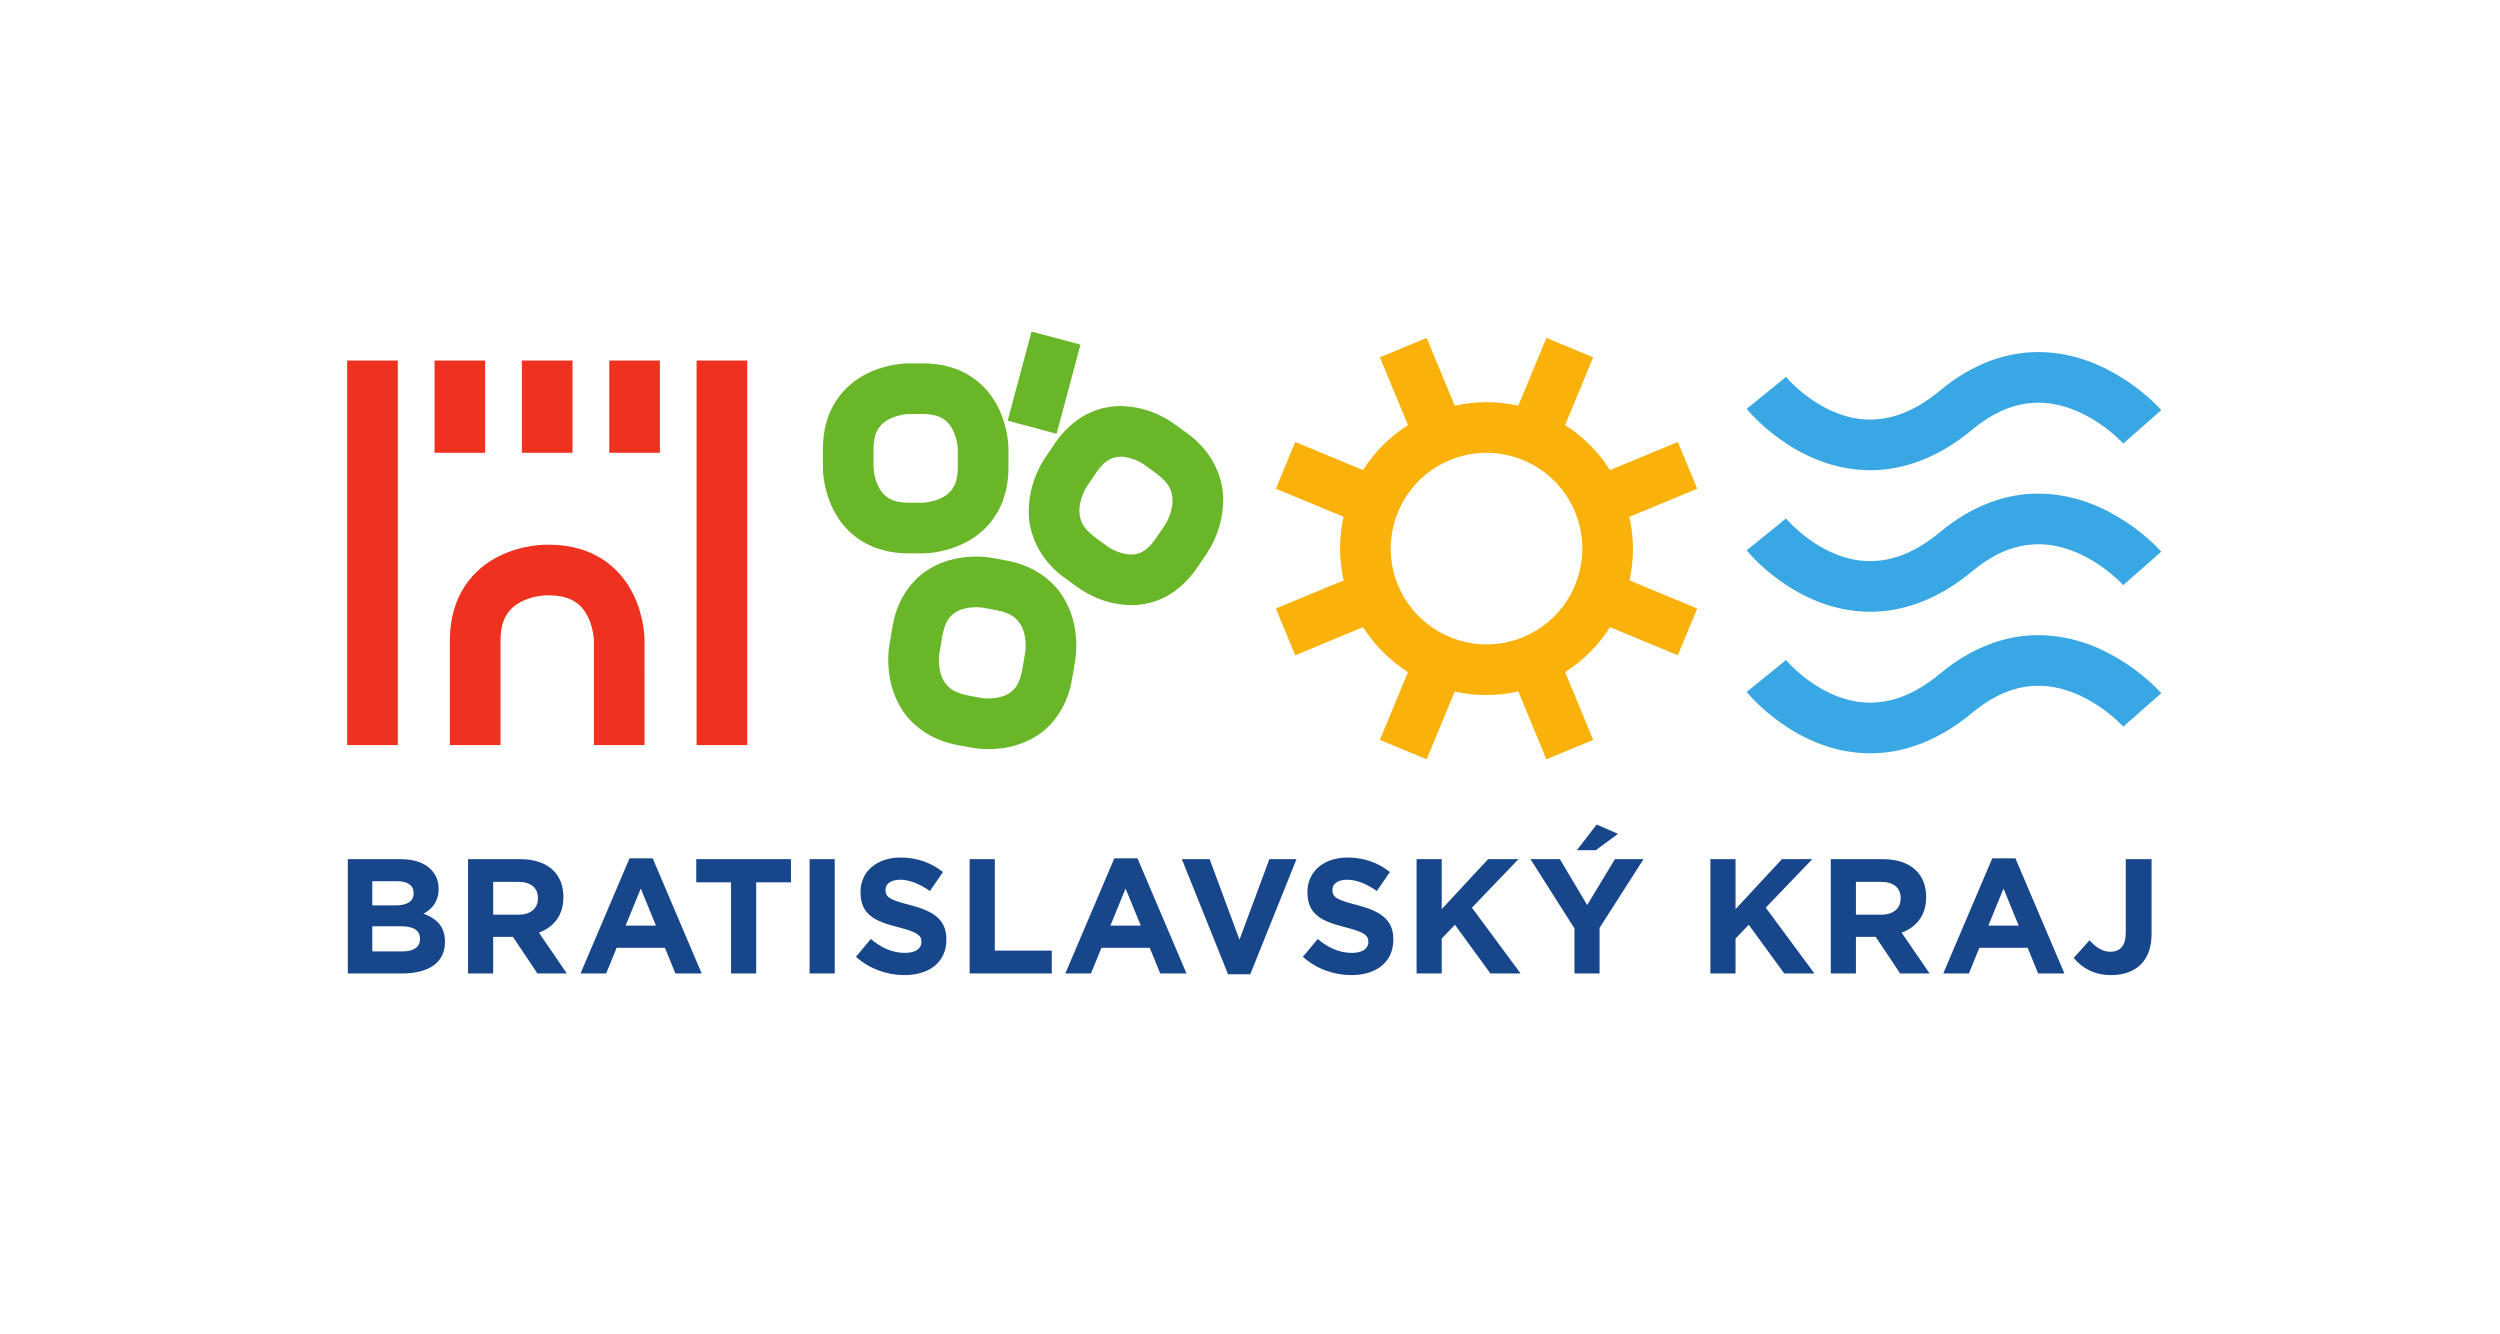
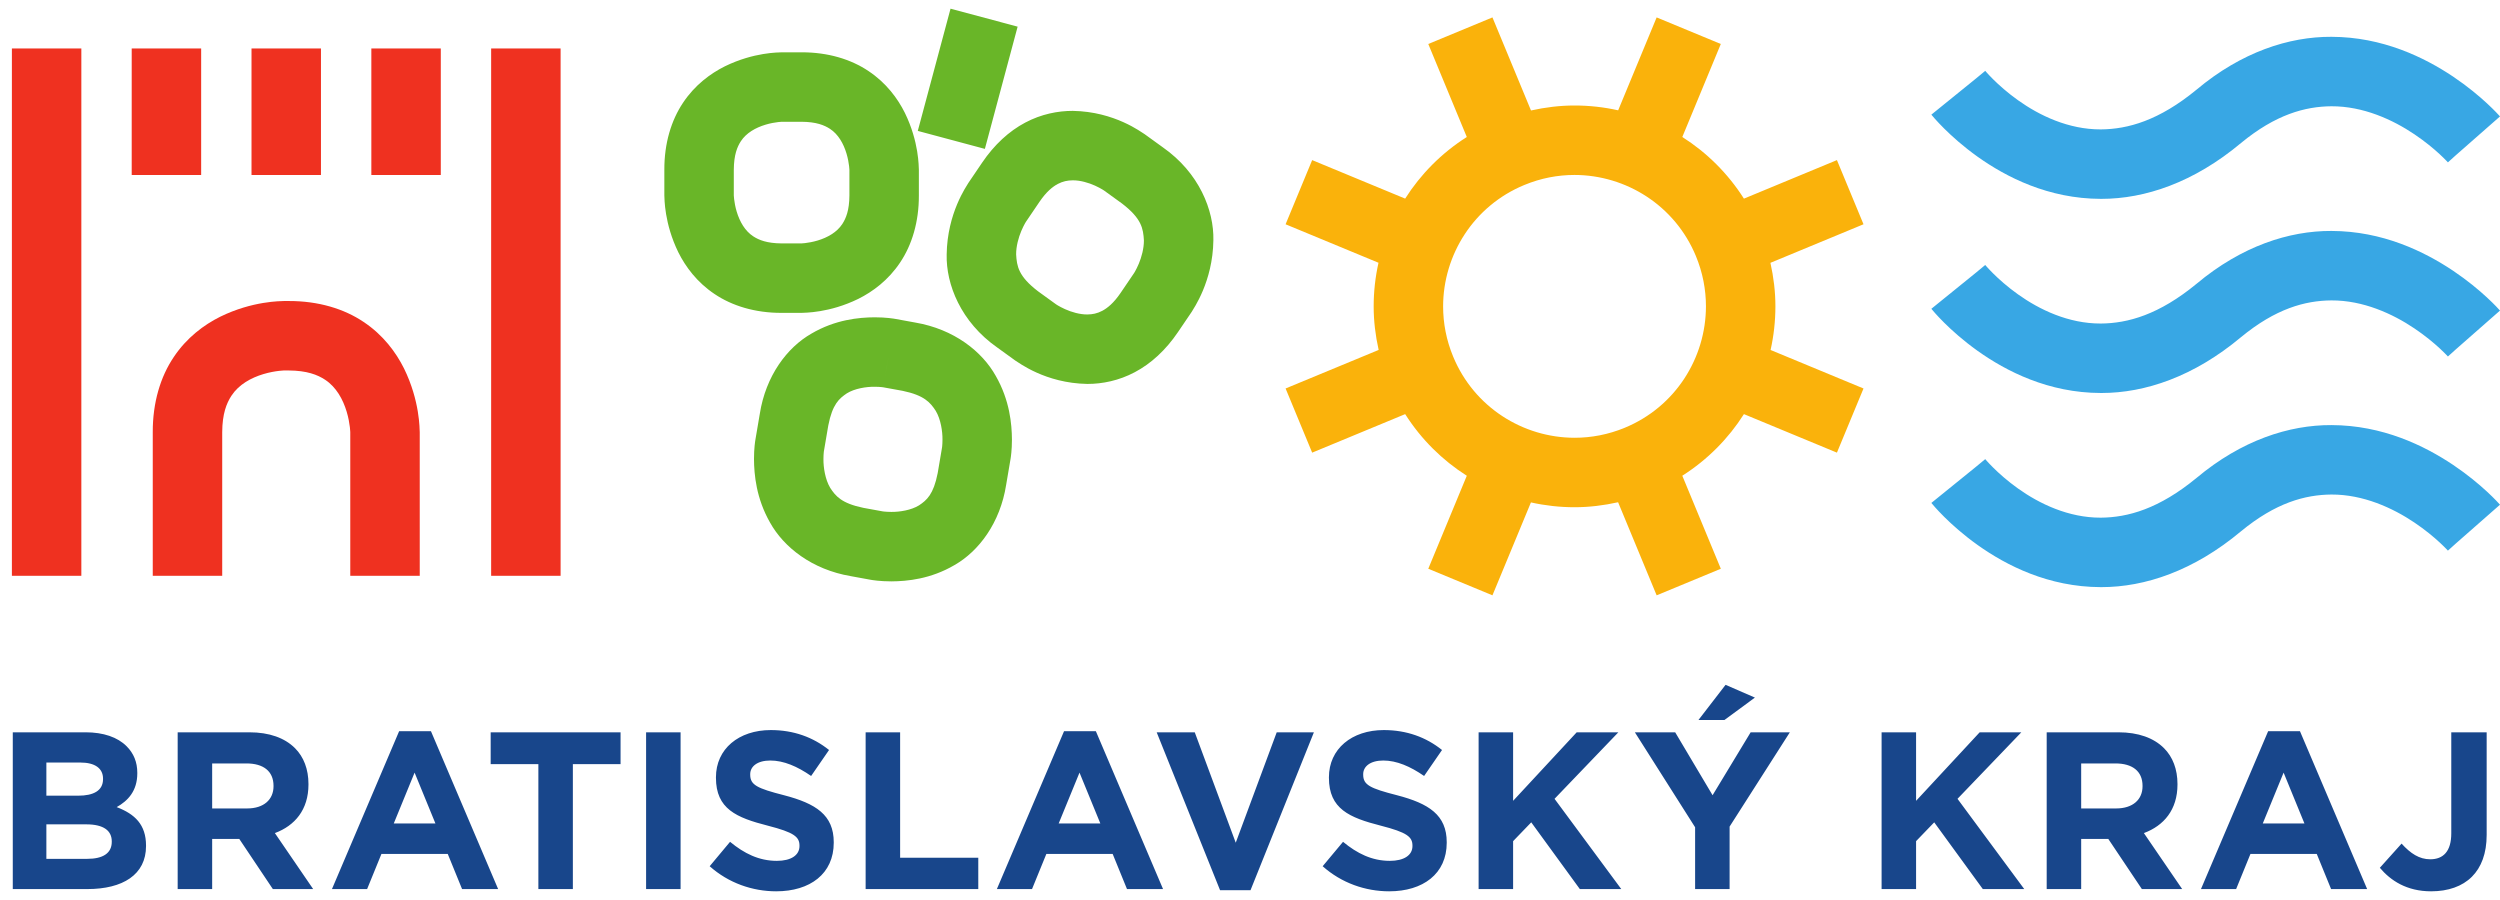
- <svg xmlns="http://www.w3.org/2000/svg" viewBox="0 0 793.701 423.307" xml:space="preserve" id="svg2" version="1.1">
+ <svg xmlns="http://www.w3.org/2000/svg" viewBox="0 0 578.701 208.307" height="208.307" width="578.701" xml:space="preserve" id="svg2" version="1.1">
  <defs id="defs6">
    <clipPath id="clipPath18" clipPathUnits="userSpaceOnUse">
      <path id="path16" d="M 0,0 H 595.276 V 317.48 H 0 Z" />
    </clipPath>
  </defs>
-   <g transform="matrix(1.333333,0,0,-1.333333,0,423.3067)" id="g10">
+   <g transform="matrix(1.333333,0,0,-1.333333,-107.4666,320.0544)" id="g10">
    <g id="g12">
      <g clip-path="url(#clipPath18)" id="g14">
        <path id="path20" style="fill:#ef3120;fill-opacity:1;fill-rule:nonzero;stroke:none" d="m 177.926,231.626 h -12.058 v -91.555 h 12.058 z m -32.857,-21.97 h 12.058 v 21.971 h -12.058 z m -1.349,-25.504 c -3.386,2.278 -7.845,3.647 -13.025,3.629 h -0.797 c -0.505,-0.032 -5.431,0.04 -11.072,-2.729 -2.8,-1.395 -5.812,-3.62 -8.076,-7.021 -2.279,-3.388 -3.647,-7.845 -3.63,-13.027 v -24.933 h 12.058 v 24.933 c 0.018,3.194 0.741,5.017 1.605,6.339 1.272,1.939 3.398,3.108 5.546,3.753 1.049,0.315 2.036,0.479 2.715,0.558 0.337,0.037 0.598,0.057 0.75,0.064 0.077,0.005 0.126,0.005 0.143,0.005 h 0.758 c 3.194,-0.017 5.015,-0.74 6.337,-1.604 1.939,-1.273 3.108,-3.399 3.753,-5.547 0.315,-1.049 0.479,-2.035 0.558,-2.712 0.037,-0.34 0.057,-0.601 0.064,-0.753 0.005,-0.076 0.005,-0.125 0.005,-0.143 v -24.893 h 12.06 l -0.002,24.933 c -0.032,0.504 0.04,5.431 -2.729,11.071 -1.395,2.8 -3.62,5.813 -7.021,8.077 m -19.455,25.504 h 12.058 v 21.971 h -12.058 z m -20.8,0 h 12.058 v 21.971 H 103.465 Z M 82.664,140.071 h 12.058 v 91.555 H 82.664 Z" />
        <g transform="translate(291.2537,198.3112)" id="g22">
          <path id="path24" style="fill:#69b628;fill-opacity:1;fill-rule:nonzero;stroke:none" d="m 0,0 c 0.125,5.186 -2.451,11.733 -8.79,16.165 l -3.154,2.28 c -0.508,0.275 -5.161,3.915 -12.46,4.035 -2.564,0.007 -5.474,-0.553 -8.263,-2.037 -2.792,-1.475 -5.369,-3.826 -7.492,-6.97 l -2.386,-3.519 c -0.269,-0.506 -3.658,-5.198 -3.756,-12.398 -0.126,-5.183 2.451,-11.731 8.79,-16.165 l 3.156,-2.281 c 0.508,-0.274 5.158,-3.914 12.457,-4.034 h 0.05 c 2.552,0 5.443,0.564 8.21,2.039 2.794,1.473 5.37,3.821 7.495,6.965 l 2.389,3.522 C -3.487,-11.89 -0.098,-7.198 0,0 m -12.06,0 c 0.01,-1.406 -0.414,-2.938 -0.89,-4.064 -0.236,-0.56 -0.471,-1.013 -0.629,-1.296 -0.078,-0.14 -0.14,-0.238 -0.169,-0.287 h 10e-4 l -2.376,-3.502 c -1.213,-1.774 -2.275,-2.606 -3.164,-3.082 -0.89,-0.467 -1.695,-0.626 -2.611,-0.634 -1.278,-0.012 -2.754,0.42 -3.85,0.919 -0.548,0.245 -0.994,0.493 -1.274,0.659 -0.137,0.084 -0.236,0.148 -0.282,0.179 h -0.001 l -3.14,2.271 c -3.419,2.621 -3.672,4.346 -3.797,6.393 -0.01,1.406 0.415,2.94 0.891,4.064 0.236,0.559 0.471,1.013 0.628,1.296 0.081,0.14 0.14,0.238 0.169,0.287 v 0 l 2.376,3.504 c 1.213,1.774 2.275,2.607 3.161,3.083 0.891,0.466 1.696,0.626 2.613,0.633 1.279,0.012 2.754,-0.42 3.851,-0.92 0.547,-0.246 0.994,-0.494 1.273,-0.661 0.14,-0.083 0.236,-0.147 0.286,-0.179 v 10e-4 l 3.138,-2.271 C -12.44,3.774 -12.184,2.047 -12.06,0 m -27.609,15.882 5.686,21.22 -11.648,3.121 -5.686,-21.22 z m -11.46,-3.619 c -0.034,0.504 0.037,4.833 -2.432,9.876 -1.244,2.501 -3.245,5.212 -6.31,7.252 -3.052,2.053 -7.061,3.275 -11.644,3.256 h -3.417 c -0.505,-0.032 -4.833,0.039 -9.873,-2.43 -2.504,-1.247 -5.215,-3.245 -7.256,-6.31 -2.052,-3.052 -3.275,-7.061 -3.255,-11.644 V 7.795 c 0.032,-0.502 -0.039,-4.83 2.43,-9.873 1.247,-2.501 3.245,-5.213 6.31,-7.253 3.03,-2.038 7.006,-3.258 11.549,-3.258 0.032,0 0.063,0 0.095,0 h 3.417 c 0.505,0.034 4.833,-0.036 9.873,2.432 2.504,1.245 5.215,3.246 7.256,6.31 2.054,3.052 3.274,7.062 3.257,11.642 z M -63.187,7.795 c -0.017,-2.594 -0.593,-3.968 -1.232,-4.952 -0.936,-1.436 -2.557,-2.352 -4.286,-2.869 -0.838,-0.252 -1.634,-0.387 -2.176,-0.448 -0.269,-0.032 -0.475,-0.046 -0.59,-0.052 -0.056,-0.002 -0.09,-0.004 -0.1,-0.004 h -3.361 c -2.597,0.019 -3.97,0.592 -4.955,1.232 -1.436,0.935 -2.349,2.56 -2.868,4.284 -0.252,0.838 -0.387,1.636 -0.448,2.177 -0.032,0.269 -0.047,0.475 -0.052,0.59 -0.001,0.02 -0.001,0.037 -0.003,0.051 v 4.459 c 0.018,2.596 0.591,3.97 1.23,4.955 0.936,1.435 2.56,2.349 4.287,2.868 0.837,0.252 1.634,0.387 2.175,0.448 0.269,0.032 0.475,0.047 0.59,0.052 0.019,0.001 0.036,0.001 0.05,0.003 h 3.411 c 2.597,-0.018 3.97,-0.591 4.955,-1.23 1.436,-0.936 2.352,-2.56 2.868,-4.286 0.252,-0.838 0.387,-1.634 0.449,-2.176 0.032,-0.269 0.046,-0.475 0.051,-0.59 0.003,-0.056 0.005,-0.091 0.005,-0.1 z m -16.324,-42.419 c -0.042,-0.251 -0.241,-1.482 -0.241,-3.335 0.017,-2.694 0.377,-6.827 2.798,-11.055 2.368,-4.252 7.26,-8.139 14.016,-9.283 l 3.404,-0.623 c 0.271,-0.049 1.612,-0.28 3.618,-0.283 2.734,0.017 6.831,0.393 10.991,2.84 4.183,2.392 7.91,7.29 8.951,13.933 l 0.763,4.493 c 0.042,0.256 0.239,1.484 0.241,3.335 -0.017,2.697 -0.379,6.827 -2.801,11.055 -2.365,4.253 -7.26,8.141 -14.013,9.284 l -3.402,0.621 10e-4,10e-4 c -0.266,0.047 -1.61,0.281 -3.621,0.283 -2.734,-0.017 -6.834,-0.394 -10.991,-2.84 -4.187,-2.392 -7.91,-7.29 -8.951,-13.935 z m 23.238,15.052 -0.503,-2.754 0.008,0.049 -0.591,-3.224 z m -11.422,-18.387 c 0,0.48 0.027,0.871 0.051,1.11 0.008,0.086 0.015,0.153 0.02,0.197 0.002,0.01 0.003,0.017 0.004,0.022 l 0.761,4.474 c 0.724,3.729 1.908,4.711 3.235,5.602 1.355,0.839 3.374,1.156 4.818,1.136 0.517,0.003 0.946,-0.031 1.211,-0.058 0.133,-0.013 0.224,-0.027 0.266,-0.033 l 3.379,-0.614 c 3.773,-0.781 4.814,-2.036 5.749,-3.473 0.881,-1.465 1.189,-3.576 1.172,-5.006 0,-0.483 -0.027,-0.877 -0.049,-1.115 -0.013,-0.121 -0.023,-0.202 -0.028,-0.239 h 0.001 l -0.756,-4.451 c -0.727,-3.724 -1.91,-4.707 -3.239,-5.597 -1.353,-0.84 -3.374,-1.157 -4.816,-1.14 -0.52,0 -0.95,0.033 -1.216,0.06 -0.126,0.014 -0.216,0.025 -0.261,0.03 l -0.026,0.005 c -0.003,10e-4 -0.005,10e-4 -0.005,10e-4 l -3.343,0.611 c -3.78,0.78 -4.822,2.035 -5.757,3.475 -0.878,1.462 -1.189,3.573 -1.171,5.003" />
        </g>
        <g transform="translate(387.9636,194.4113)" id="g26">
          <path id="path28" style="fill:#fab20b;fill-opacity:1;fill-rule:nonzero;stroke:none" d="m 0,0 16.16,6.694 -4.614,11.14 -16.147,-6.69 c -2.794,4.4 -6.469,8.016 -10.697,10.702 l 6.684,16.146 -11.139,4.614 -6.679,-16.129 c -2.474,0.553 -5.018,0.838 -7.586,0.837 -2.507,0 -5.037,-0.305 -7.549,-0.865 l -6.693,16.158 -11.14,-4.615 6.688,-16.148 c -4.4,-2.792 -8.015,-6.467 -10.702,-10.696 l -16.145,6.685 -4.613,-11.141 16.128,-6.679 c -0.552,-2.474 -0.838,-5.017 -0.836,-7.585 -0.002,-2.506 0.303,-5.037 0.864,-7.551 l -16.156,-6.69 4.613,-11.141 16.147,6.688 c 2.794,-4.4 6.47,-8.015 10.7,-10.701 l -6.688,-16.144 11.141,-4.614 6.681,16.13 c 2.473,-0.552 5.015,-0.837 7.582,-0.836 2.507,0 5.038,0.306 7.551,0.866 l 6.693,-16.161 11.141,4.615 -6.688,16.149 c 4.399,2.793 8.014,6.468 10.699,10.696 l 16.146,-6.688 4.614,11.139 -16.131,6.684 c 0.552,2.474 0.837,5.016 0.836,7.584 C 0.865,-5.041 0.56,-2.511 0,0 M -11.193,-7.547 C -11.201,-16.5 -16.49,-24.999 -25.28,-28.63 l 0.001,-0.002 c -2.873,-1.186 -5.817,-1.74 -8.717,-1.74 -8.951,0.007 -17.449,5.296 -21.081,14.083 -1.193,2.872 -1.744,5.812 -1.747,8.717 0.007,8.95 5.299,17.452 14.09,21.082 2.868,1.19 5.808,1.746 8.716,1.746 8.949,-0.008 17.451,-5.3 21.084,-14.089 1.183,-2.865 1.739,-5.81 1.741,-8.714" />
        </g>
        <g transform="translate(505.5676,178.1665)" id="g30">
          <path id="path32" style="fill:#38a7e4;fill-opacity:1;fill-rule:nonzero;stroke:none" d="M 0,0 9.059,7.959 H 9.056 c -0.234,0.259 -3.13,3.54 -8.14,6.911 -4.998,3.343 -12.242,6.89 -21.121,6.91 -7.355,0.033 -15.597,-2.628 -23.41,-9.167 -6.526,-5.374 -11.935,-6.875 -16.639,-6.908 -5.611,-0.017 -10.66,2.417 -14.378,5.074 -1.845,1.312 -3.323,2.647 -4.305,3.624 -0.491,0.487 -0.858,0.886 -1.092,1.144 -0.116,0.129 -0.195,0.221 -0.241,0.274 -0.01,0.013 -0.02,0.024 -0.025,0.033 -0.005,0.005 -0.007,0.009 -0.01,0.011 -0.002,0.003 -0.003,0.005 -0.004,0.006 l -0.002,10e-4 -1.6,-1.327 -7.754,-6.28 c 0.231,-0.278 3.045,-3.742 8.035,-7.307 4.972,-3.536 12.284,-7.291 21.376,-7.311 0.043,-0.001 0.086,-0.001 0.13,-0.001 7.55,0 16.015,2.833 24.215,9.692 6.015,4.952 11.111,6.348 15.704,6.383 5.508,0.021 10.629,-2.319 14.402,-4.862 1.875,-1.26 3.388,-2.535 4.399,-3.469 0.506,-0.467 0.884,-0.848 1.123,-1.094 0.12,-0.123 0.205,-0.213 0.253,-0.266 0.012,-0.014 0.022,-0.024 0.029,-0.032 l 0.012,-0.016 1.37,1.233 z m 1.362,34.9 7.697,6.763 H 9.056 c -0.234,0.259 -3.13,3.539 -8.14,6.913 -4.998,3.341 -12.242,6.888 -21.121,6.908 -7.355,0.035 -15.597,-2.626 -23.41,-9.167 -6.526,-5.374 -11.935,-6.875 -16.639,-6.908 -5.611,-0.017 -10.66,2.417 -14.378,5.073 -1.845,1.313 -3.323,2.651 -4.305,3.625 -0.491,0.489 -0.858,0.886 -1.092,1.144 -0.116,0.128 -0.195,0.224 -0.241,0.276 -0.01,0.013 -0.018,0.022 -0.025,0.031 -0.004,0.004 -0.007,0.008 -0.01,0.01 -0.002,0.004 -0.003,0.006 -0.004,0.007 h -0.002 l -1.566,-1.298 -7.788,-6.308 c 0.231,-0.275 3.045,-3.74 8.035,-7.307 4.972,-3.536 12.284,-7.291 21.376,-7.312 h 0.12 c 7.553,0 16.021,2.831 24.225,9.694 6.015,4.951 11.111,6.346 15.704,6.381 5.508,0.02 10.629,-2.319 14.402,-4.862 1.875,-1.26 3.388,-2.535 4.399,-3.469 0.506,-0.467 0.884,-0.848 1.123,-1.094 0.12,-0.123 0.205,-0.214 0.251,-0.266 C -0.013,33.716 0,33.702 0.007,33.693 L 0.013,33.686 1.362,34.9 0,33.703 1.383,34.919 Z m -83.304,-54.085 1.646,1.333 c -0.004,0.004 -0.012,0.015 -0.015,0.017 z m 1.646,1.333 -9.369,-7.588 c 0.231,-0.277 3.045,-3.741 8.035,-7.305 4.972,-3.536 12.284,-7.292 21.376,-7.312 h 0.13 c 7.548,-10e-4 16.015,2.833 24.215,9.692 6.015,4.953 11.111,6.348 15.704,6.383 5.508,0.02 10.629,-2.319 14.402,-4.862 1.875,-1.26 3.388,-2.535 4.399,-3.469 0.506,-0.467 0.884,-0.848 1.123,-1.095 0.12,-0.125 0.205,-0.216 0.253,-0.266 0.016,-0.017 0.028,-0.031 0.035,-0.039 l 0.006,-0.009 1.424,1.282 7.622,6.694 -0.003,0.002 c -0.234,0.258 -3.13,3.539 -8.14,6.91 -4.998,3.344 -12.242,6.888 -21.121,6.908 -7.351,0.035 -15.597,-2.626 -23.41,-9.164 -6.526,-5.375 -11.933,-6.875 -16.639,-6.908 -5.611,-0.017 -10.66,2.418 -14.378,5.071 -1.845,1.315 -3.323,2.65 -4.305,3.626 -0.491,0.487 -0.858,0.884 -1.092,1.143 -0.116,0.13 -0.195,0.223 -0.241,0.275 -0.014,0.018 -0.018,0.023 -0.026,0.031" />
        </g>
        <g transform="translate(82.8188,85.6889)" id="g34">
          <path id="path36" style="fill:#18468b;fill-opacity:1;fill-rule:nonzero;stroke:none" d="m 0,0 h 12.947 c 6.143,0 10.187,2.488 10.187,7.465 v 0.078 c 0,3.655 -1.944,5.482 -5.093,6.687 1.944,1.089 3.577,2.8 3.577,5.871 v 0.078 c 0,1.866 -0.622,3.383 -1.867,4.627 -1.555,1.555 -4.004,2.411 -7.115,2.411 H 0 Z m 5.832,16.213 v 5.755 h 5.91 c 2.527,0 3.927,-1.011 3.927,-2.8 V 19.09 c 0,-2.021 -1.672,-2.877 -4.316,-2.877 z m 0,-10.964 v 5.988 h 6.921 c 3.071,0 4.432,-1.128 4.432,-2.955 V 8.204 c 0,-2.022 -1.594,-2.955 -4.238,-2.955 z M 28.627,0 h 5.988 V 8.709 H 39.32 L 45.152,0 h 6.998 l -6.648,9.72 c 3.46,1.283 5.832,4.044 5.832,8.437 v 0.078 c 0,2.566 -0.817,4.705 -2.333,6.221 -1.789,1.789 -4.471,2.761 -7.932,2.761 H 28.627 Z m 5.988,13.997 v 7.815 h 5.949 c 2.916,0 4.704,-1.322 4.704,-3.888 v -0.078 c 0,-2.294 -1.672,-3.849 -4.588,-3.849 z M 55.412,0 h 6.104 l 2.489,6.104 H 75.513 L 78.002,0 h 6.26 L 72.597,27.411 h -5.521 z m 10.731,11.392 3.616,8.826 3.616,-8.826 z M 91.248,0 h 5.988 v 21.695 h 8.281 v 5.522 h -22.55 v -5.522 h 8.281 z m 18.702,0 h 5.988 v 27.217 h -5.988 z m 22.585,-0.389 c 5.871,0 9.993,3.033 9.993,8.437 v 0.078 c 0,4.744 -3.111,6.726 -8.632,8.165 -4.704,1.205 -5.871,1.789 -5.871,3.577 v 0.078 c 0,1.322 1.206,2.372 3.5,2.372 2.294,0 4.665,-1.011 7.076,-2.683 l 3.11,4.51 c -2.76,2.216 -6.143,3.46 -10.109,3.46 -5.56,0 -9.525,-3.266 -9.525,-8.203 v -0.078 c 0,-5.405 3.538,-6.921 9.02,-8.321 4.549,-1.166 5.482,-1.944 5.482,-3.46 V 7.465 c 0,-1.594 -1.477,-2.566 -3.927,-2.566 -3.11,0 -5.676,1.283 -8.126,3.305 l -3.538,-4.238 c 3.266,-2.916 7.426,-4.355 11.547,-4.355 M 148.064,0 h 19.557 v 5.443 h -13.569 v 21.774 h -5.988 z m 22.784,0 h 6.104 l 2.489,6.104 h 11.508 L 193.438,0 h 6.26 l -11.665,27.411 h -5.521 z m 10.731,11.392 3.616,8.826 3.616,-8.826 z m 28.017,-11.586 h 5.288 l 11.004,27.411 h -6.455 l -7.115,-19.169 -7.115,19.169 h -6.61 z m 29.359,-0.195 c 5.871,0 9.993,3.033 9.993,8.437 v 0.078 c 0,4.744 -3.111,6.726 -8.632,8.165 -4.704,1.205 -5.871,1.789 -5.871,3.577 v 0.078 c 0,1.322 1.205,2.372 3.499,2.372 2.294,0 4.666,-1.011 7.077,-2.683 l 3.11,4.51 c -2.76,2.216 -6.143,3.46 -10.109,3.46 -5.56,0 -9.526,-3.266 -9.526,-8.203 v -0.078 c 0,-5.405 3.539,-6.921 9.021,-8.321 4.549,-1.166 5.482,-1.944 5.482,-3.46 V 7.465 c 0,-1.594 -1.478,-2.566 -3.927,-2.566 -3.111,0 -5.677,1.283 -8.126,3.305 l -3.538,-4.238 c 3.266,-2.916 7.426,-4.355 11.547,-4.355 M 254.484,0 h 5.988 v 8.32 l 3.149,3.266 L 272.058,0 h 7.193 l -11.586,15.669 11.081,11.548 h -7.232 L 260.472,15.319 v 11.898 h -5.988 z m 37.586,0 h 5.988 v 10.848 l 10.459,16.369 h -6.804 l -6.61,-10.926 -6.493,10.926 h -6.999 L 292.07,10.731 Z m 0.583,29.355 h 4.511 l 5.287,3.888 -5.093,2.216 z M 324.445,0 h 5.987 v 8.32 l 3.15,3.266 L 342.019,0 h 7.193 l -11.587,15.669 11.081,11.548 h -7.232 L 330.432,15.319 v 11.898 h -5.987 z m 28.662,0 h 5.988 V 8.709 H 363.8 L 369.632,0 h 6.998 l -6.648,9.72 c 3.46,1.283 5.832,4.044 5.832,8.437 v 0.078 c 0,2.566 -0.817,4.705 -2.333,6.221 -1.788,1.789 -4.471,2.761 -7.932,2.761 h -12.442 z m 5.988,13.997 v 7.815 h 5.949 c 2.916,0 4.704,-1.322 4.704,-3.888 v -0.078 c 0,-2.294 -1.671,-3.849 -4.587,-3.849 z M 379.892,0 h 6.104 l 2.489,6.104 h 11.508 L 402.482,0 h 6.26 l -11.665,27.411 h -5.521 z m 10.731,11.392 3.616,8.826 3.616,-8.826 z M 419.85,-0.389 c 2.955,0 5.404,0.856 7.076,2.527 1.633,1.633 2.566,4.044 2.566,7.271 v 17.808 h -6.143 V 9.681 c 0,-3.149 -1.4,-4.51 -3.655,-4.51 -1.905,0 -3.421,1.011 -4.977,2.722 l -3.771,-4.199 c 1.866,-2.217 4.666,-4.083 8.904,-4.083" />
        </g>
      </g>
    </g>
  </g>
</svg>
